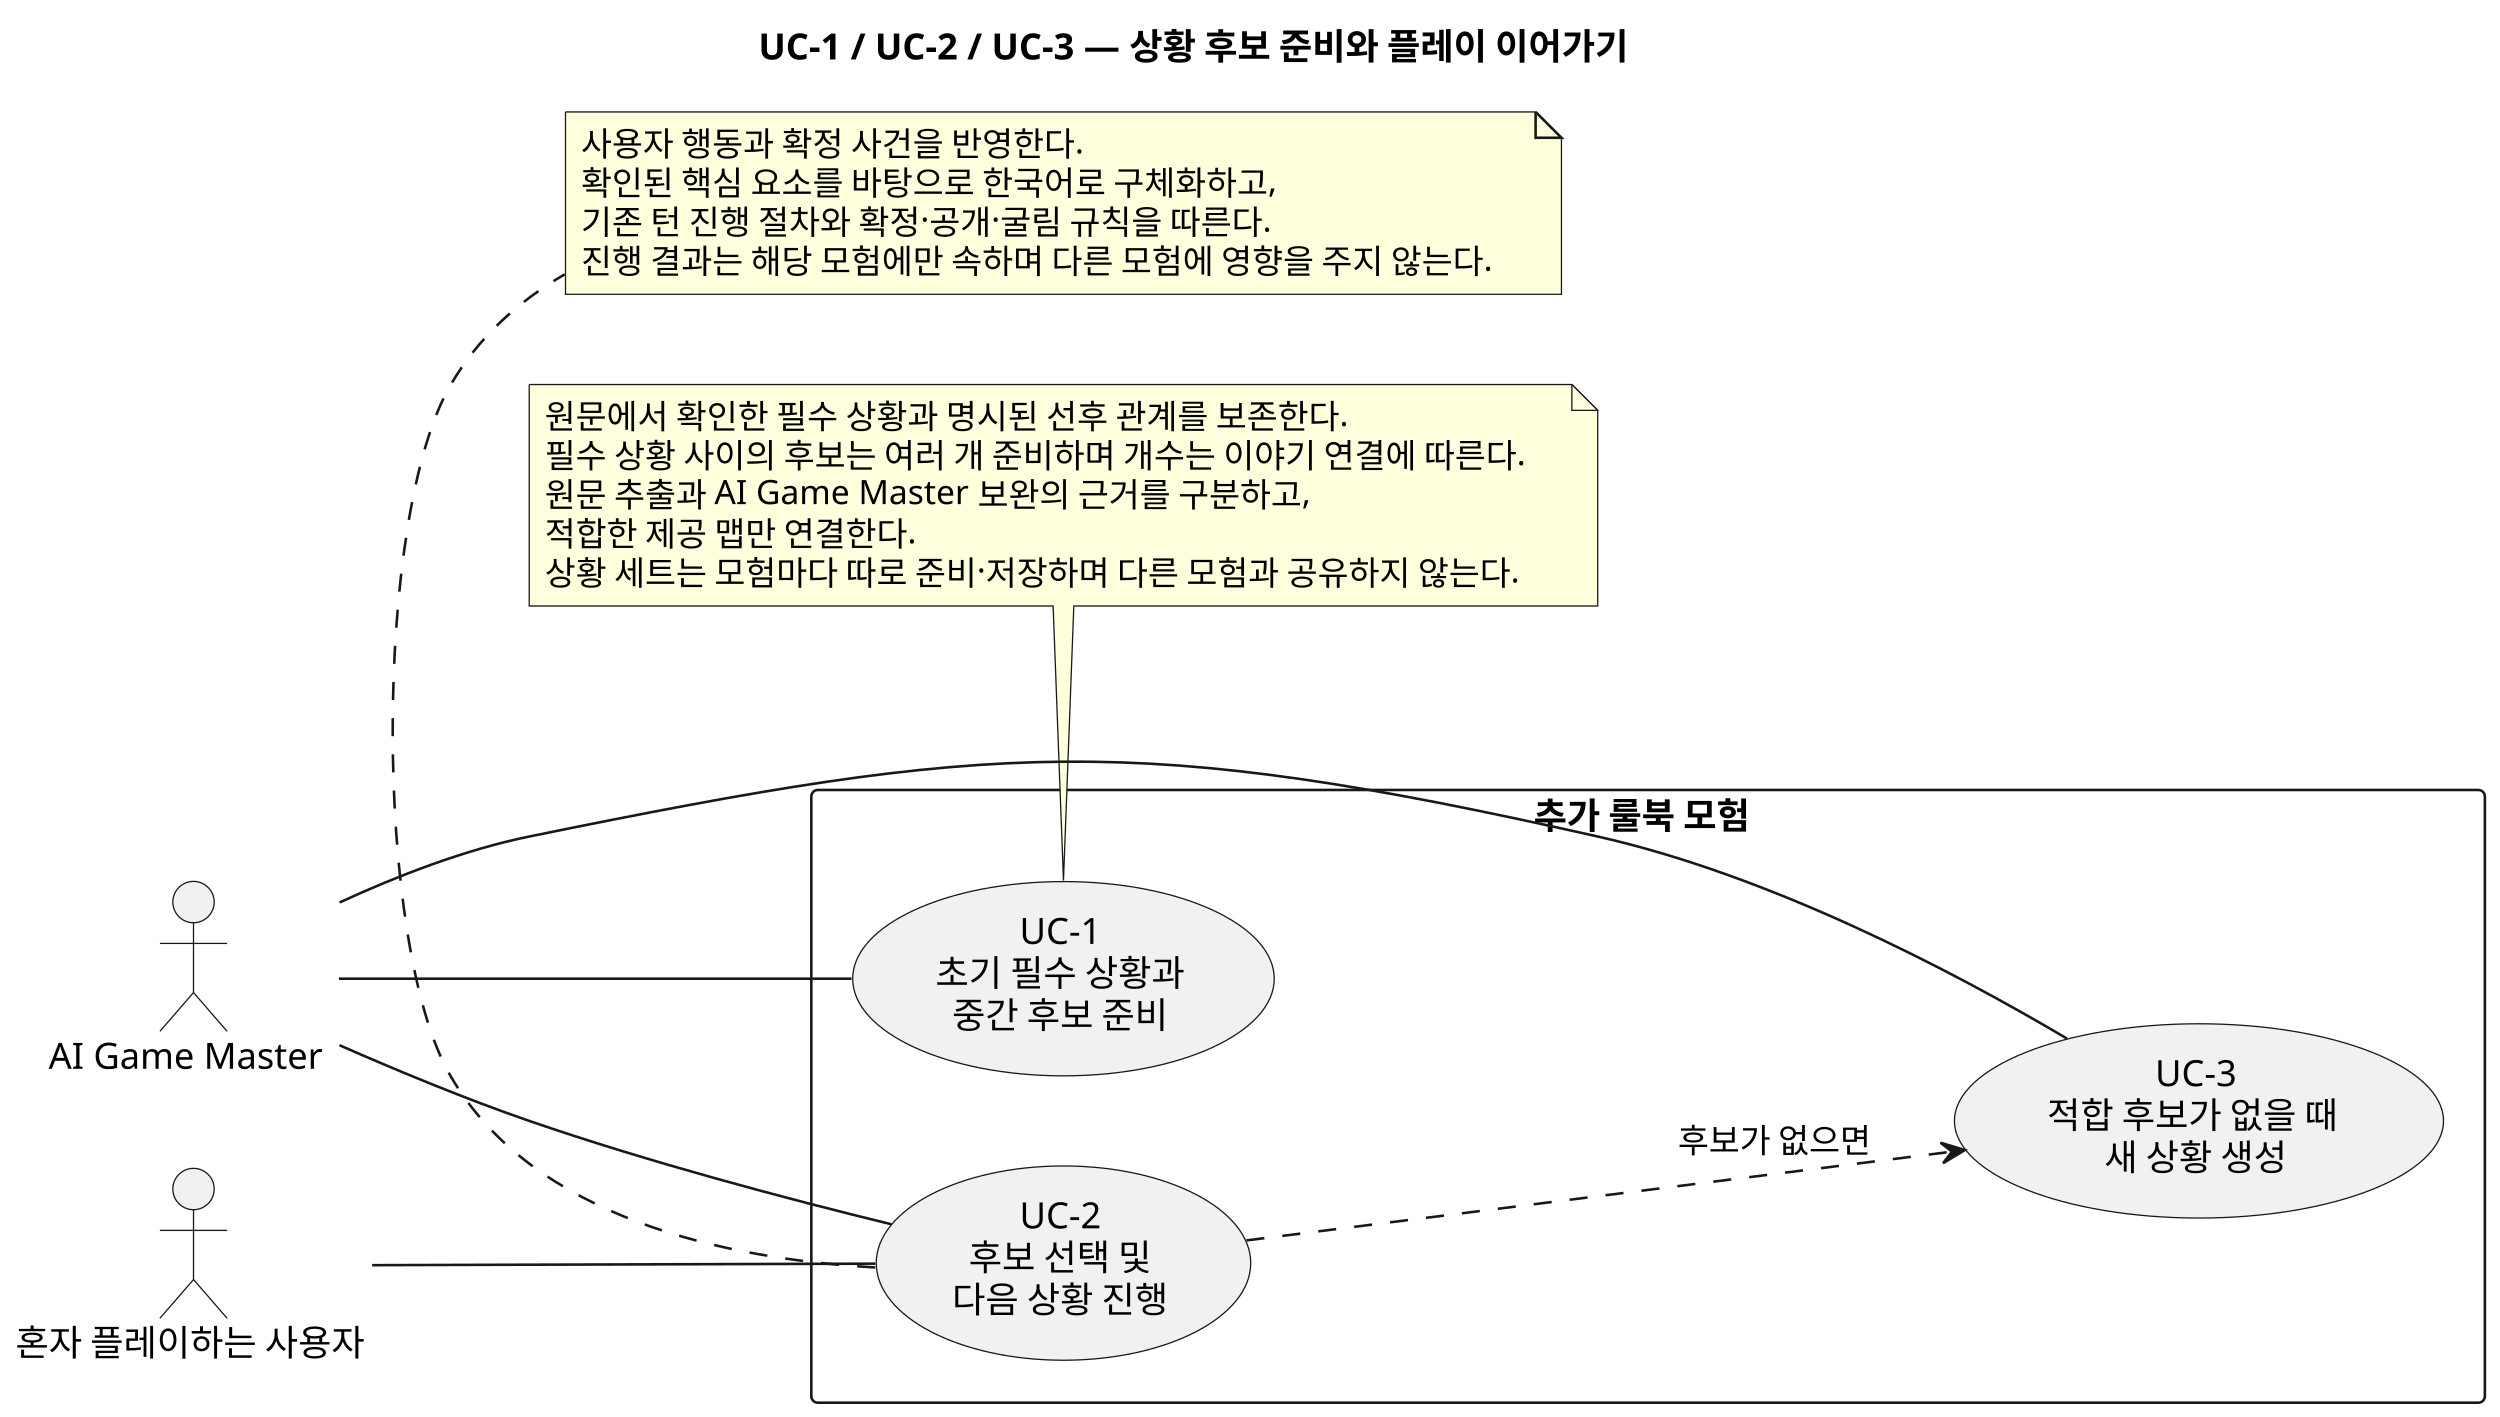
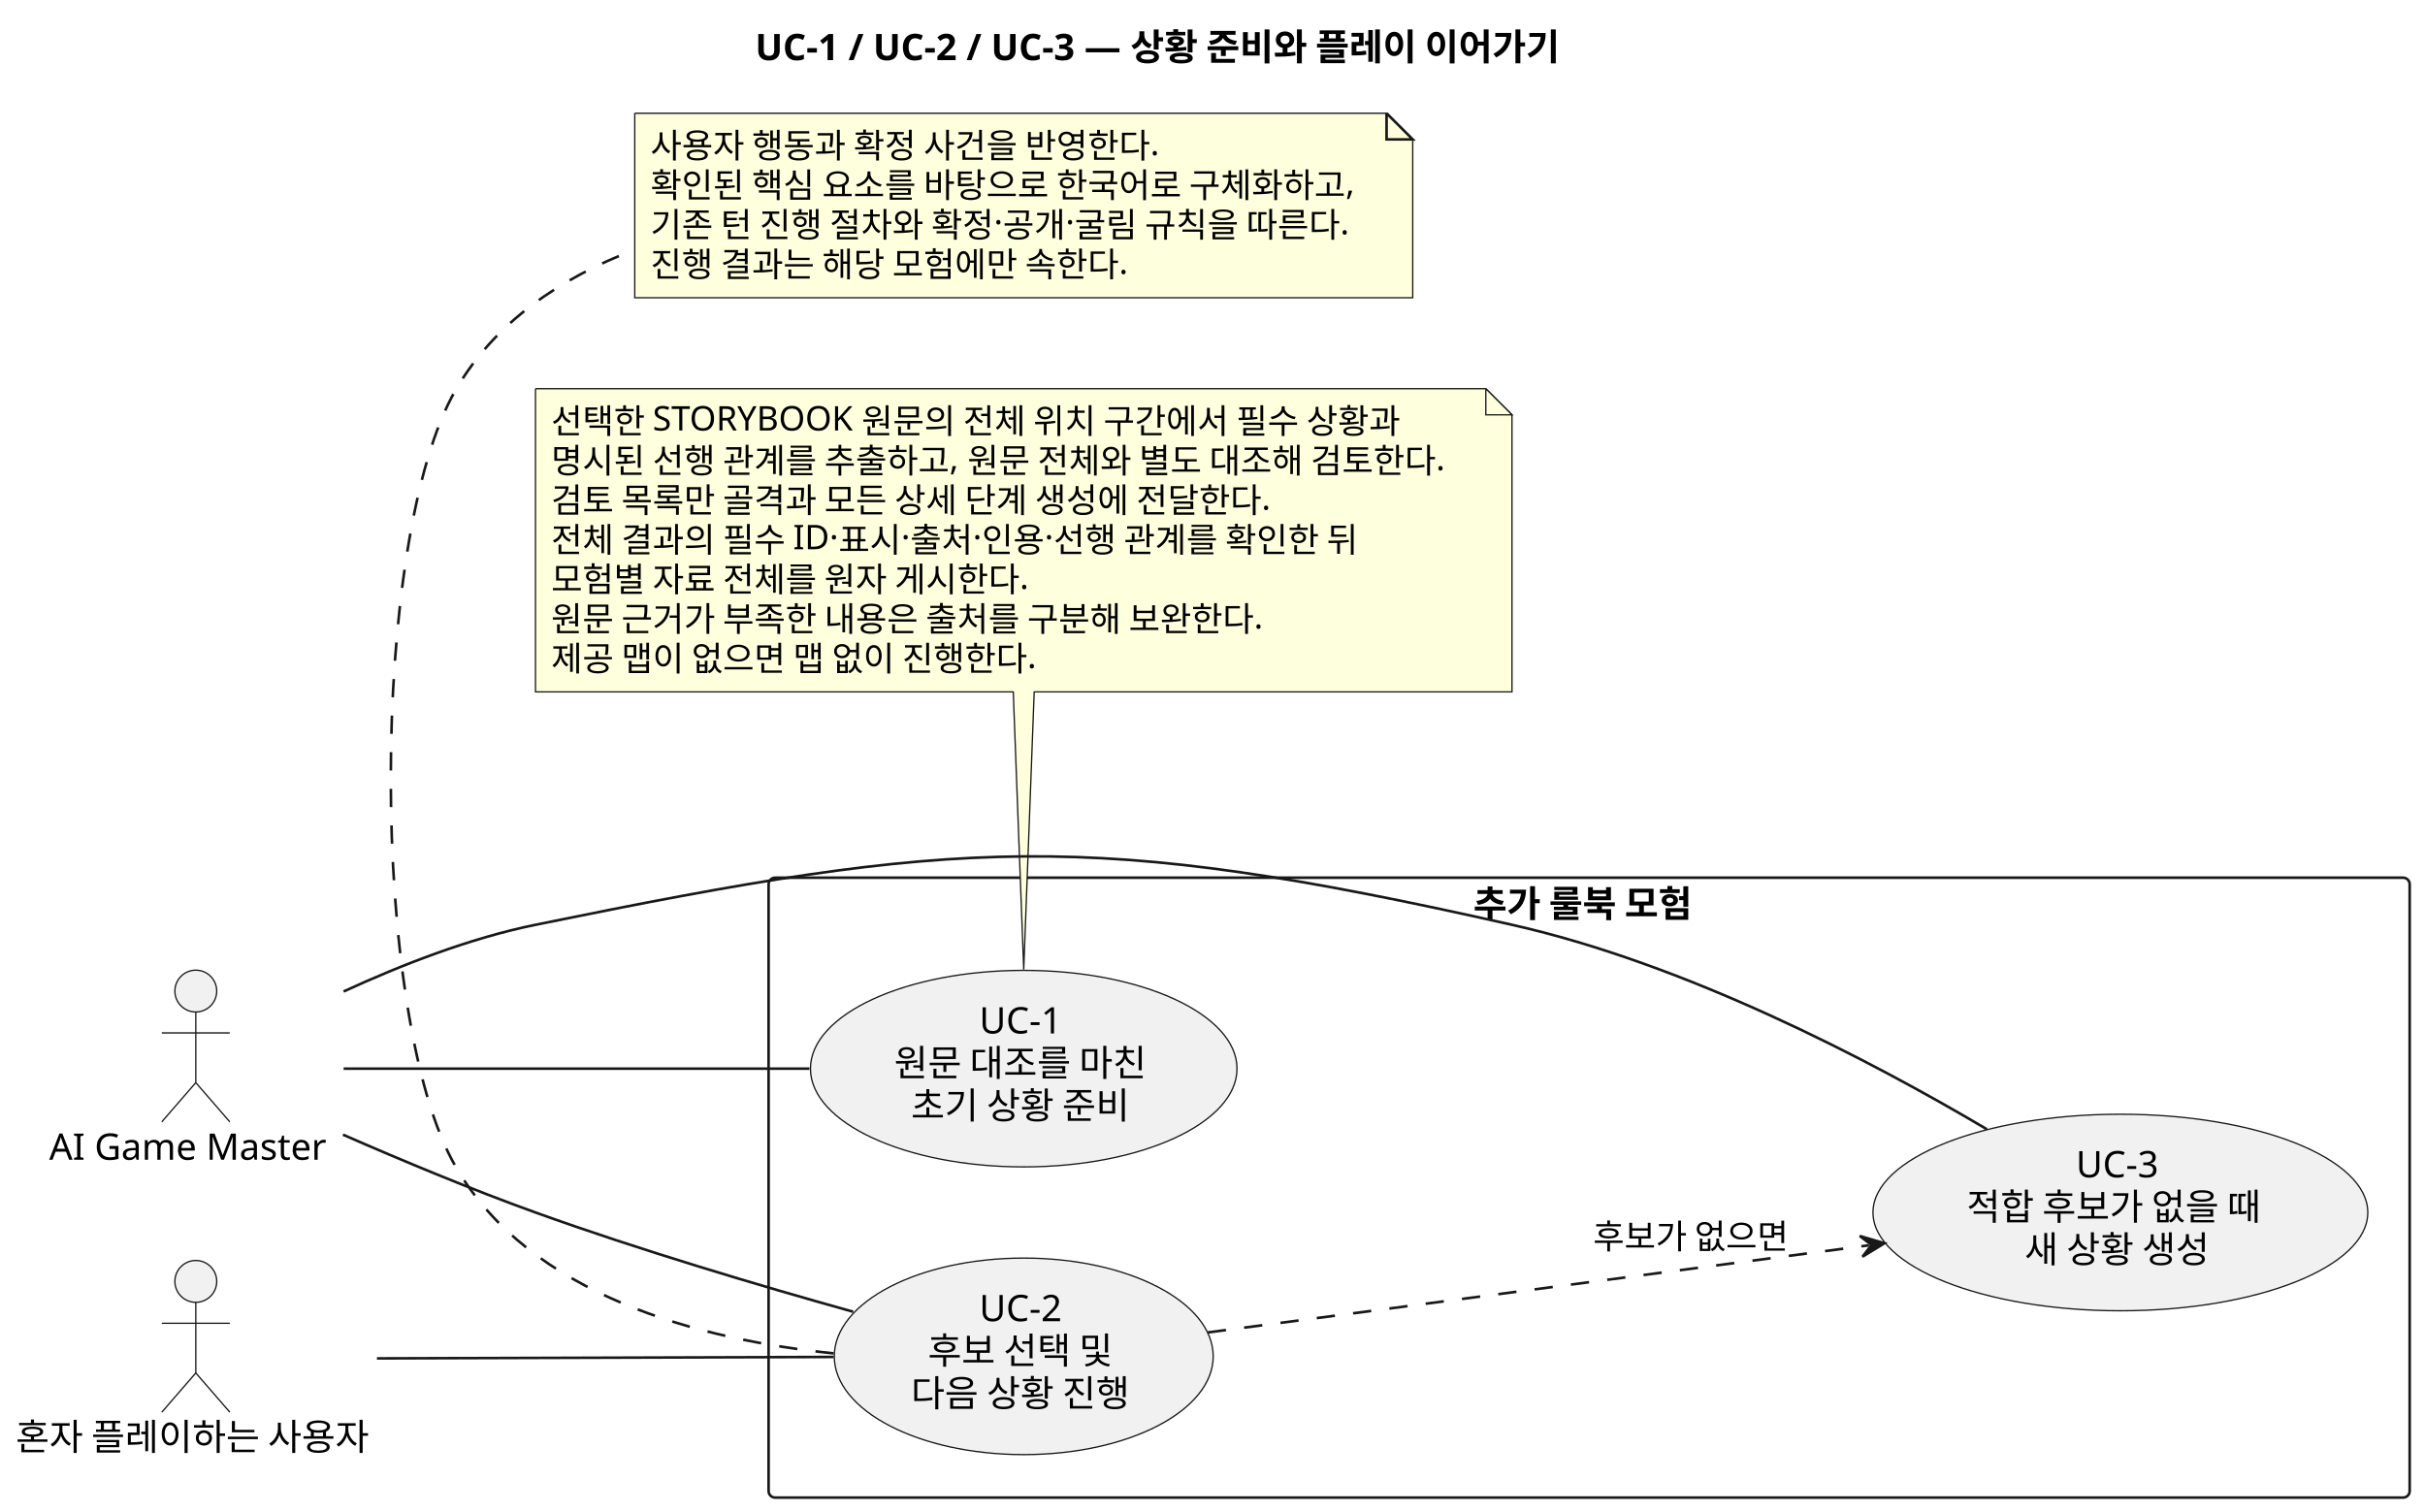
- <svg xmlns="http://www.w3.org/2000/svg" contentStyleType="text/css" height="548px" preserveAspectRatio="none" style="width:967px;height:548px;background:#FFFFFF;" version="1.1" viewBox="0 0 967 548" width="967px" zoomAndPan="magnify">
+ <svg xmlns="http://www.w3.org/2000/svg" contentStyleType="text/css" height="578px" preserveAspectRatio="none" style="width:927px;height:578px;background:#FFFFFF;" version="1.1" viewBox="0 0 927 578" width="927px" zoomAndPan="magnify">
  <defs />
  <g>
-     <text fill="#000000" font-family="sans-serif" font-size="14" font-weight="bold" lengthAdjust="spacing" textLength="366.427" x="293.362" y="22.995">UC-1 / UC-2 / UC-3 — 상황 후보 준비와 플레이 이어가기</text>
+     <text fill="#000000" font-family="sans-serif" font-size="14" font-weight="bold" lengthAdjust="spacing" textLength="335.793" x="288.674" y="22.995">UC-1 / UC-2 / UC-3 — 상황 준비와 플레이 이어가기</text>
    <g id="cluster_추가 룰북 모험">
-       <rect fill="none" height="237" rx="2.5" ry="2.5" style="stroke:#181818;stroke-width:1.0;" width="647.33" x="313.82" y="305.567" />
-       <text fill="#000000" font-family="sans-serif" font-size="14" font-weight="bold" lengthAdjust="spacing" textLength="88.585" x="593.192" y="320.562">추가 룰북 모험</text>
+       <rect fill="none" height="237" rx="2.5" ry="2.5" style="stroke:#181818;stroke-width:1.0;" width="627.33" x="293.81" y="335.567" />
+       <text fill="#000000" font-family="sans-serif" font-size="14" font-weight="bold" lengthAdjust="spacing" textLength="88.585" x="563.182" y="350.562">추가 룰북 모험</text>
    </g>
    <g id="elem_UC1">
-       <ellipse cx="411.351" cy="378.568" fill="#F1F1F1" rx="81.531" ry="37.571" style="stroke:#181818;stroke-width:0.5;" />
-       <text fill="#000000" font-family="sans-serif" font-size="14" lengthAdjust="spacing" textLength="33.981" x="394.361" y="365.118">UC-1</text>
-       <text fill="#000000" font-family="sans-serif" font-size="14" lengthAdjust="spacing" textLength="99.06" x="361.821" y="381.414">초기 필수 상황과</text>
-       <text fill="#000000" font-family="sans-serif" font-size="14" lengthAdjust="spacing" textLength="86.18" x="368.261" y="397.711">중간 후보 준비</text>
+       <ellipse cx="391.341" cy="408.568" fill="#F1F1F1" rx="81.531" ry="37.571" style="stroke:#181818;stroke-width:0.5;" />
+       <text fill="#000000" font-family="sans-serif" font-size="14" lengthAdjust="spacing" textLength="33.981" x="374.351" y="395.118">UC-1</text>
+       <text fill="#000000" font-family="sans-serif" font-size="14" lengthAdjust="spacing" textLength="99.06" x="341.811" y="411.414">원문 대조를 마친</text>
+       <text fill="#000000" font-family="sans-serif" font-size="14" lengthAdjust="spacing" textLength="86.18" x="348.251" y="427.711">초기 상황 준비</text>
    </g>
    <g id="elem_UC2">
-       <ellipse cx="411.354" cy="488.568" fill="#F1F1F1" rx="72.424" ry="37.571" style="stroke:#181818;stroke-width:0.5;" />
-       <text fill="#000000" font-family="sans-serif" font-size="14" lengthAdjust="spacing" textLength="33.981" x="394.363" y="475.118">UC-2</text>
-       <text fill="#000000" font-family="sans-serif" font-size="14" lengthAdjust="spacing" textLength="73.3" x="374.704" y="491.414">후보 선택 및</text>
-       <text fill="#000000" font-family="sans-serif" font-size="14" lengthAdjust="spacing" textLength="86.18" x="368.264" y="507.711">다음 상황 진행</text>
+       <ellipse cx="391.344" cy="518.568" fill="#F1F1F1" rx="72.424" ry="37.571" style="stroke:#181818;stroke-width:0.5;" />
+       <text fill="#000000" font-family="sans-serif" font-size="14" lengthAdjust="spacing" textLength="33.981" x="374.353" y="505.118">UC-2</text>
+       <text fill="#000000" font-family="sans-serif" font-size="14" lengthAdjust="spacing" textLength="73.3" x="354.694" y="521.414">후보 선택 및</text>
+       <text fill="#000000" font-family="sans-serif" font-size="14" lengthAdjust="spacing" textLength="86.18" x="348.254" y="537.711">다음 상황 진행</text>
    </g>
    <g id="elem_UC3">
-       <ellipse cx="850.567" cy="433.568" fill="#F1F1F1" rx="94.578" ry="37.571" style="stroke:#181818;stroke-width:0.5;" />
-       <text fill="#000000" font-family="sans-serif" font-size="14" lengthAdjust="spacing" textLength="33.981" x="833.577" y="420.118">UC-3</text>
-       <text fill="#000000" font-family="sans-serif" font-size="14" lengthAdjust="spacing" textLength="117.51" x="791.812" y="436.414">적합 후보가 없을 때</text>
-       <text fill="#000000" font-family="sans-serif" font-size="14" lengthAdjust="spacing" textLength="73.3" x="813.918" y="452.711">새 상황 생성</text>
+       <ellipse cx="810.558" cy="463.568" fill="#F1F1F1" rx="94.578" ry="37.571" style="stroke:#181818;stroke-width:0.5;" />
+       <text fill="#000000" font-family="sans-serif" font-size="14" lengthAdjust="spacing" textLength="33.981" x="793.567" y="450.118">UC-3</text>
+       <text fill="#000000" font-family="sans-serif" font-size="14" lengthAdjust="spacing" textLength="117.51" x="751.802" y="466.414">적합 후보가 없을 때</text>
+       <text fill="#000000" font-family="sans-serif" font-size="14" lengthAdjust="spacing" textLength="73.3" x="773.908" y="482.711">새 상황 생성</text>
    </g>
    <g id="elem_Player">
-       <ellipse cx="74.85" cy="459.917" fill="#F1F1F1" rx="8" ry="8" style="stroke:#181818;stroke-width:0.5;" />
-       <path d="M74.85,467.917 L74.85,494.917 M61.85,475.917 L87.85,475.917 M74.85,494.917 L61.85,509.917 M74.85,494.917 L87.85,509.917 " fill="none" style="stroke:#181818;stroke-width:0.5;" />
-       <text fill="#000000" font-family="sans-serif" font-size="14" lengthAdjust="spacing" textLength="137.7" x="6" y="524.412">혼자 플레이하는 사용자</text>
+       <ellipse cx="74.85" cy="489.917" fill="#F1F1F1" rx="8" ry="8" style="stroke:#181818;stroke-width:0.5;" />
+       <path d="M74.85,497.917 L74.85,524.917 M61.85,505.917 L87.85,505.917 M74.85,524.917 L61.85,539.917 M74.85,524.917 L87.85,539.917 " fill="none" style="stroke:#181818;stroke-width:0.5;" />
+       <text fill="#000000" font-family="sans-serif" font-size="14" lengthAdjust="spacing" textLength="137.7" x="6" y="554.412">혼자 플레이하는 사용자</text>
    </g>
    <g id="elem_GM">
-       <ellipse cx="74.848" cy="348.917" fill="#F1F1F1" rx="8" ry="8" style="stroke:#181818;stroke-width:0.5;" />
-       <path d="M74.848,356.917 L74.848,383.917 M61.848,364.917 L87.848,364.917 M74.848,383.917 L61.848,398.917 M74.848,383.917 L87.848,398.917 " fill="none" style="stroke:#181818;stroke-width:0.5;" />
-       <text fill="#000000" font-family="sans-serif" font-size="14" lengthAdjust="spacing" textLength="112.096" x="18.8" y="413.412">AI Game Master</text>
+       <ellipse cx="74.848" cy="378.917" fill="#F1F1F1" rx="8" ry="8" style="stroke:#181818;stroke-width:0.5;" />
+       <path d="M74.848,386.917 L74.848,413.917 M61.848,394.917 L87.848,394.917 M74.848,413.917 L61.848,428.917 M74.848,413.917 L87.848,428.917 " fill="none" style="stroke:#181818;stroke-width:0.5;" />
+       <text fill="#000000" font-family="sans-serif" font-size="14" lengthAdjust="spacing" textLength="112.096" x="18.8" y="443.412">AI Game Master</text>
    </g>
    <g id="elem_GMN13">
-       <path d="M204.7,148.737 L204.7,234.401 A0,0 0 0 0 204.7,234.401 L407.35,234.401 L411.35,340.587 L415.35,234.401 L617.996,234.401 A0,0 0 0 0 617.996,234.401 L617.996,158.737 L607.996,148.737 L204.7,148.737 A0,0 0 0 0 204.7,148.737 " fill="#FEFFDD" style="stroke:#181818;stroke-width:0.5;" />
-       <path d="M607.996,148.737 L607.996,158.737 L617.996,158.737 L607.996,148.737 " fill="#FEFFDD" style="stroke:#181818;stroke-width:0.5;" />
-       <text fill="#000000" font-family="sans-serif" font-size="13" lengthAdjust="spacing" textLength="320.099" x="210.7" y="165.804">원문에서 확인한 필수 상황과 명시된 선후 관계를 보존한다.</text>
-       <text fill="#000000" font-family="sans-serif" font-size="13" lengthAdjust="spacing" textLength="392.296" x="210.7" y="180.937">필수 상황 사이의 후보는 여러 개 준비하며 개수는 이야기 연결에 따른다.</text>
-       <text fill="#000000" font-family="sans-serif" font-size="13" lengthAdjust="spacing" textLength="308.283" x="210.7" y="196.069">원문 추출과 AI Game Master 보완의 근거를 구분하고,</text>
-       <text fill="#000000" font-family="sans-serif" font-size="13" lengthAdjust="spacing" textLength="148.089" x="210.7" y="211.202">적합한 제공 맵만 연결한다.</text>
-       <text fill="#000000" font-family="sans-serif" font-size="13" lengthAdjust="spacing" textLength="388.164" x="210.7" y="226.335">상황 세트는 모험마다 따로 준비·저장하며 다른 모험과 공유하지 않는다.</text>
+       <path d="M204.7,148.607 L204.7,264.537 A0,0 0 0 0 204.7,264.537 L387.34,264.537 L391.34,370.687 L395.34,264.537 L577.984,264.537 A0,0 0 0 0 577.984,264.537 L577.984,158.607 L567.984,148.607 L204.7,148.607 A0,0 0 0 0 204.7,148.607 " fill="#FEFFDD" style="stroke:#181818;stroke-width:0.5;" />
+       <path d="M567.984,148.607 L567.984,158.607 L577.984,158.607 L567.984,148.607 " fill="#FEFFDD" style="stroke:#181818;stroke-width:0.5;" />
+       <text fill="#000000" font-family="sans-serif" font-size="13" lengthAdjust="spacing" textLength="337.474" x="210.7" y="165.674">선택한 STORYBOOK 원문의 전체 위치 구간에서 필수 상황과</text>
+       <text fill="#000000" font-family="sans-serif" font-size="13" lengthAdjust="spacing" textLength="352.284" x="210.7" y="180.807">명시된 선행 관계를 추출하고, 원문 전체와 별도 대조해 검토한다.</text>
+       <text fill="#000000" font-family="sans-serif" font-size="13" lengthAdjust="spacing" textLength="284.219" x="210.7" y="195.939">검토 목록만 골격과 모든 상세 단계 생성에 전달한다.</text>
+       <text fill="#000000" font-family="sans-serif" font-size="13" lengthAdjust="spacing" textLength="318.288" x="210.7" y="211.072">전체 결과의 필수 ID·표시·출처·인용·선행 관계를 확인한 뒤</text>
+       <text fill="#000000" font-family="sans-serif" font-size="13" lengthAdjust="spacing" textLength="188.102" x="210.7" y="226.205">모험별 자료 전체를 원자 게시한다.</text>
+       <text fill="#000000" font-family="sans-serif" font-size="13" lengthAdjust="spacing" textLength="281.126" x="210.7" y="241.338">원문 근거가 부족한 내용은 출처를 구분해 보완한다.</text>
+       <text fill="#000000" font-family="sans-serif" font-size="13" lengthAdjust="spacing" textLength="192.234" x="210.7" y="256.471">제공 맵이 없으면 맵 없이 진행한다.</text>
    </g>
    <g id="elem_GMN16">
-       <path d="M218.73,43.297 L218.73,113.828 L603.973,113.828 L603.973,53.297 L593.973,43.297 L218.73,43.297 " fill="#FEFFDD" style="stroke:#181818;stroke-width:0.5;" />
-       <path d="M593.973,43.297 L593.973,53.297 L603.973,53.297 L593.973,43.297 " fill="#FEFFDD" style="stroke:#181818;stroke-width:1.0;" />
-       <text fill="#000000" font-family="sans-serif" font-size="13" lengthAdjust="spacing" textLength="200.062" x="224.73" y="60.364">사용자 행동과 확정 사건을 반영한다.</text>
-       <text fill="#000000" font-family="sans-serif" font-size="13" lengthAdjust="spacing" textLength="275.954" x="224.73" y="75.497">확인된 핵심 요소를 바탕으로 한국어로 구체화하고,</text>
-       <text fill="#000000" font-family="sans-serif" font-size="13" lengthAdjust="spacing" textLength="276.391" x="224.73" y="90.629">기존 턴 진행 절차와 확정·공개·굴림 규칙을 따른다.</text>
-       <text fill="#000000" font-family="sans-serif" font-size="13" lengthAdjust="spacing" textLength="364.243" x="224.73" y="105.762">진행 결과는 해당 모험에만 속하며 다른 모험에 영향을 주지 않는다.</text>
+       <path d="M242.65,43.297 L242.65,113.828 L540.041,113.828 L540.041,53.297 L530.041,43.297 L242.65,43.297 " fill="#FEFFDD" style="stroke:#181818;stroke-width:0.5;" />
+       <path d="M530.041,43.297 L530.041,53.297 L540.041,53.297 L530.041,43.297 " fill="#FEFFDD" style="stroke:#181818;stroke-width:1.0;" />
+       <text fill="#000000" font-family="sans-serif" font-size="13" lengthAdjust="spacing" textLength="200.062" x="248.65" y="60.364">사용자 행동과 확정 사건을 반영한다.</text>
+       <text fill="#000000" font-family="sans-serif" font-size="13" lengthAdjust="spacing" textLength="275.954" x="248.65" y="75.497">확인된 핵심 요소를 바탕으로 한국어로 구체화하고,</text>
+       <text fill="#000000" font-family="sans-serif" font-size="13" lengthAdjust="spacing" textLength="276.391" x="248.65" y="90.629">기존 턴 진행 절차와 확정·공개·굴림 규칙을 따른다.</text>
+       <text fill="#000000" font-family="sans-serif" font-size="13" lengthAdjust="spacing" textLength="188.102" x="248.65" y="105.762">진행 결과는 해당 모험에만 속한다.</text>
    </g>
    <g id="link_Player_UC2">
-       <path d="M143.94,489.367 C200.58,489.197 280.96,488.957 338.59,488.777 " fill="none" id="Player-UC2" style="stroke:#181818;stroke-width:1.0;" />
+       <path d="M144.09,519.347 C195.67,519.187 266.29,518.957 318.69,518.797 " fill="none" id="Player-UC2" style="stroke:#181818;stroke-width:1.0;" />
    </g>
    <g id="link_GM_UC1">
-       <path d="M131.09,378.567 C185.08,378.567 267.91,378.567 329.36,378.567 " fill="none" id="GM-UC1" style="stroke:#181818;stroke-width:1.0;" />
+       <path d="M131.35,408.567 C180.73,408.567 253.55,408.567 309.42,408.567 " fill="none" id="GM-UC1" style="stroke:#181818;stroke-width:1.0;" />
    </g>
    <g id="link_GM_UC2">
-       <path d="M131.3,404.287 C153.8,414.177 180.21,425.117 204.7,433.567 C250.81,449.487 304.05,463.607 344.8,473.557 " fill="none" id="GM-UC2" style="stroke:#181818;stroke-width:1.0;" />
+       <path d="M131.1,433.807 C153.69,443.697 180.21,454.747 204.7,463.567 C244.55,477.917 290.14,491.467 326.17,501.527 " fill="none" id="GM-UC2" style="stroke:#181818;stroke-width:1.0;" />
    </g>
    <g id="link_GM_UC3">
-       <path d="M131.34,349.077 C153.51,338.857 179.68,328.687 204.7,323.567 C384.66,286.767 438.81,283.167 618,323.567 C684.43,338.547 754.17,374.907 799.54,401.747 " fill="none" id="GM-UC3" style="stroke:#181818;stroke-width:1.0;" />
+       <path d="M131.34,379.077 C153.51,368.857 179.68,358.687 204.7,353.567 C367.24,320.327 416.14,317.087 577.98,353.567 C644.42,368.547 714.16,404.907 759.53,431.747 " fill="none" id="GM-UC3" style="stroke:#181818;stroke-width:1.0;" />
    </g>
    <g id="link_UC2_UC3">
-       <path d="M482.11,479.787 C557.45,470.317 671.767,455.936 754.047,445.586 " fill="none" id="UC2-to-UC3" style="stroke:#181818;stroke-width:1.0;stroke-dasharray:7.0,7.0;" />
-       <polygon fill="#181818" points="760,444.837,750.571,441.991,755.039,445.461,751.57,449.929,760,444.837" style="stroke:#181818;stroke-width:1.0;" />
-       <text fill="#000000" font-family="sans-serif" font-size="13" lengthAdjust="spacing" textLength="76.932" x="649" y="445.884">후보가 없으면</text>
+       <path d="M461.71,509.427 C532.61,500.077 637.062,486.311 714.422,476.111 " fill="none" id="UC2-to-UC3" style="stroke:#181818;stroke-width:1.0;stroke-dasharray:7.0,7.0;" />
+       <polygon fill="#181818" points="720.37,475.327,710.924,472.538,715.413,475.981,711.97,480.469,720.37,475.327" style="stroke:#181818;stroke-width:1.0;" />
+       <text fill="#000000" font-family="sans-serif" font-size="13" lengthAdjust="spacing" textLength="76.932" x="608.98" y="477.424">후보가 없으면</text>
    </g>
    <g id="link_UC2_GMN16">
-       <path d="M338.54,490.247 C281.41,487.027 206.35,471.577 174.2,416.067 C144.46,364.727 144.46,200.407 174.2,149.067 C184.91,130.577 200.41,116.607 218.44,106.107 " fill="none" id="UC2-GMN16" style="stroke:#181818;stroke-width:1.0;stroke-dasharray:7.0,7.0;" />
+       <path d="M318.69,517.437 C267.32,512.167 202.73,495.337 174.2,446.067 C141.12,388.957 141.12,206.177 174.2,149.067 C189.25,123.087 214.4,106.307 242.36,95.557 " fill="none" id="UC2-GMN16" style="stroke:#181818;stroke-width:1.0;stroke-dasharray:7.0,7.0;" />
    </g>
  </g>
</svg>
